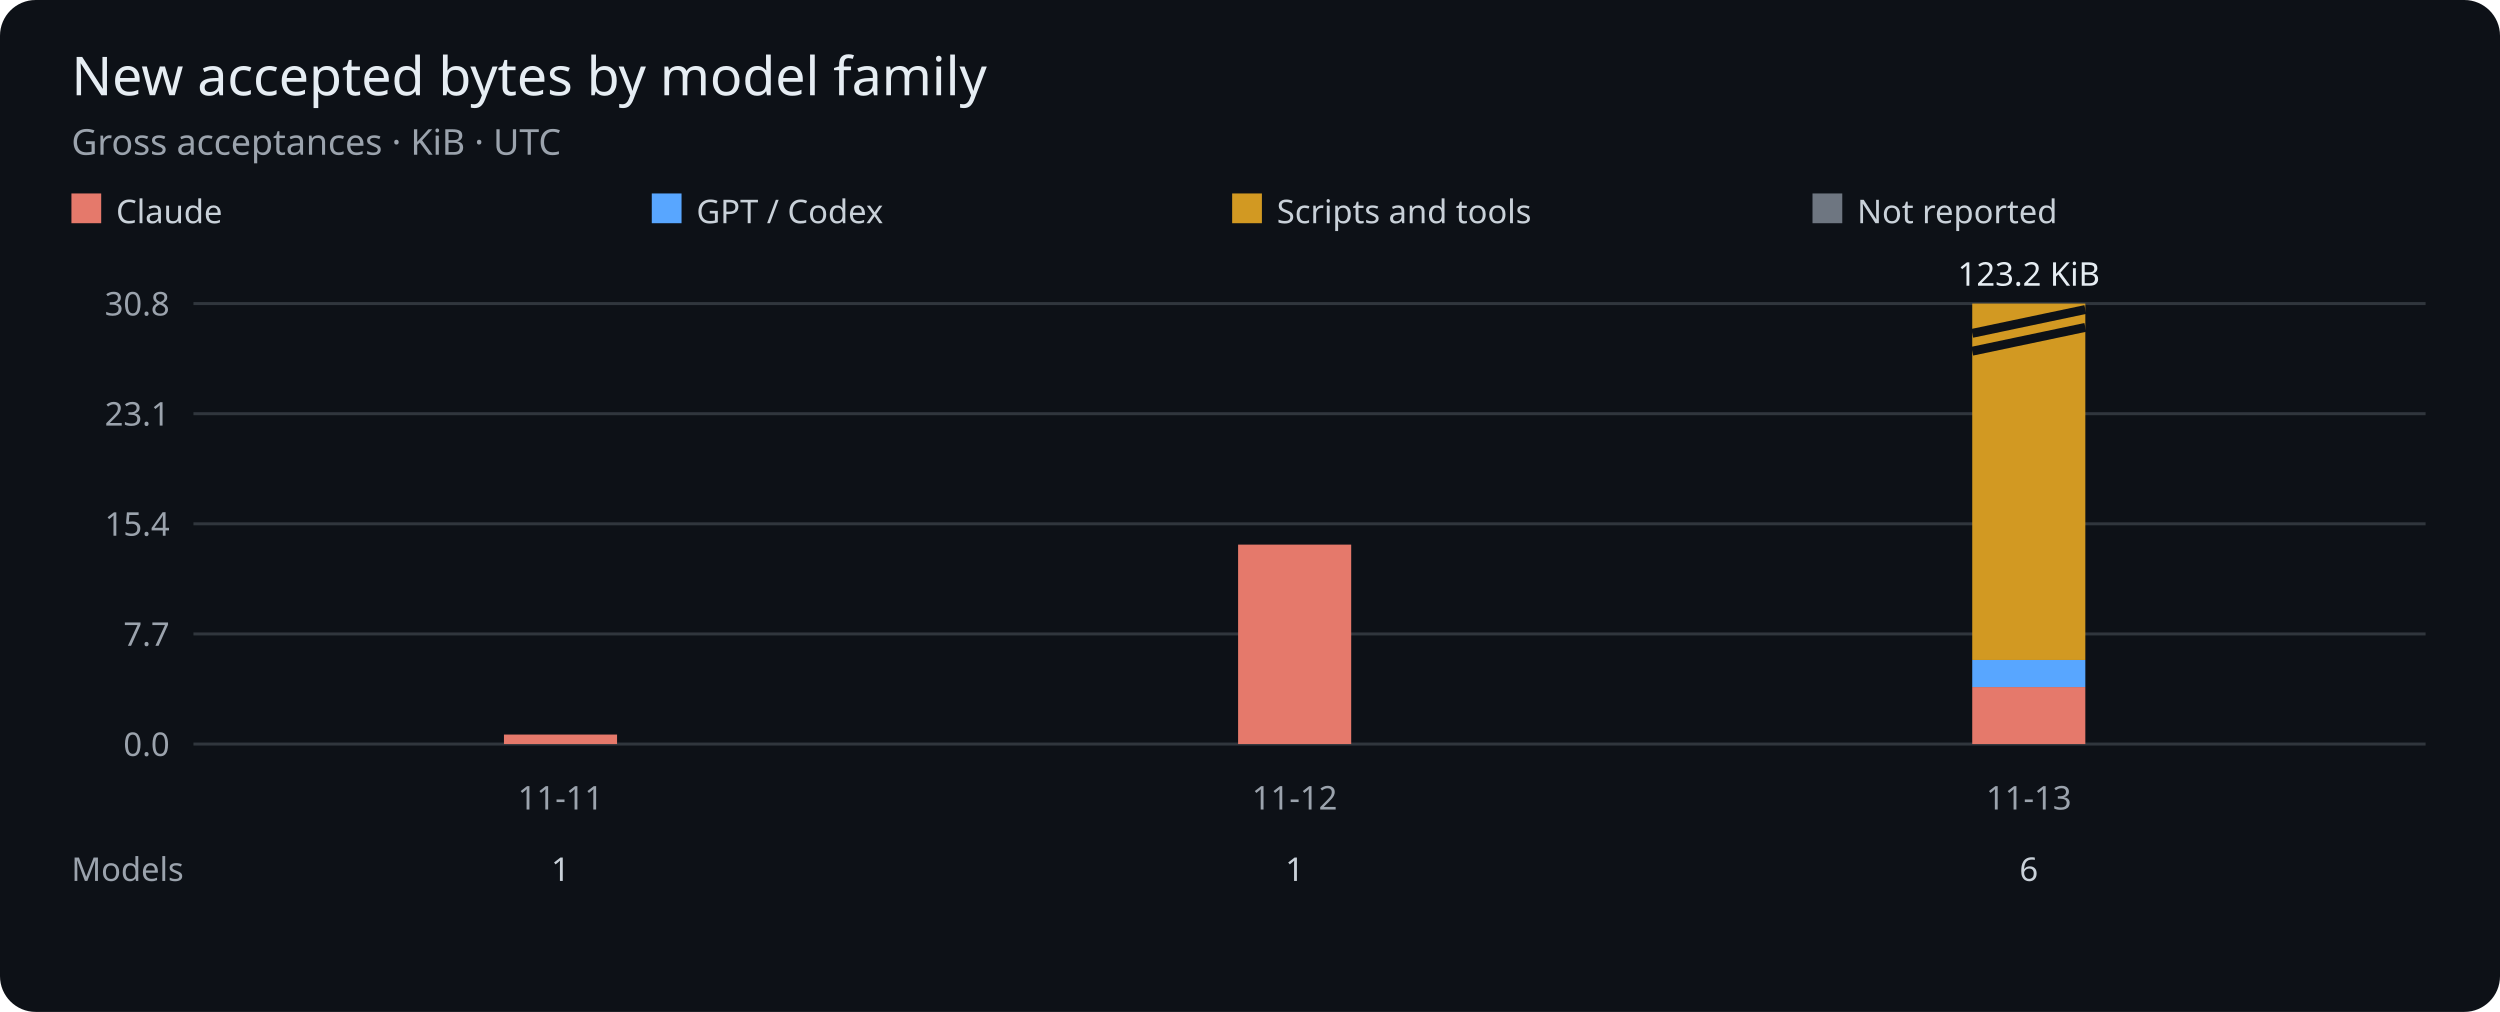
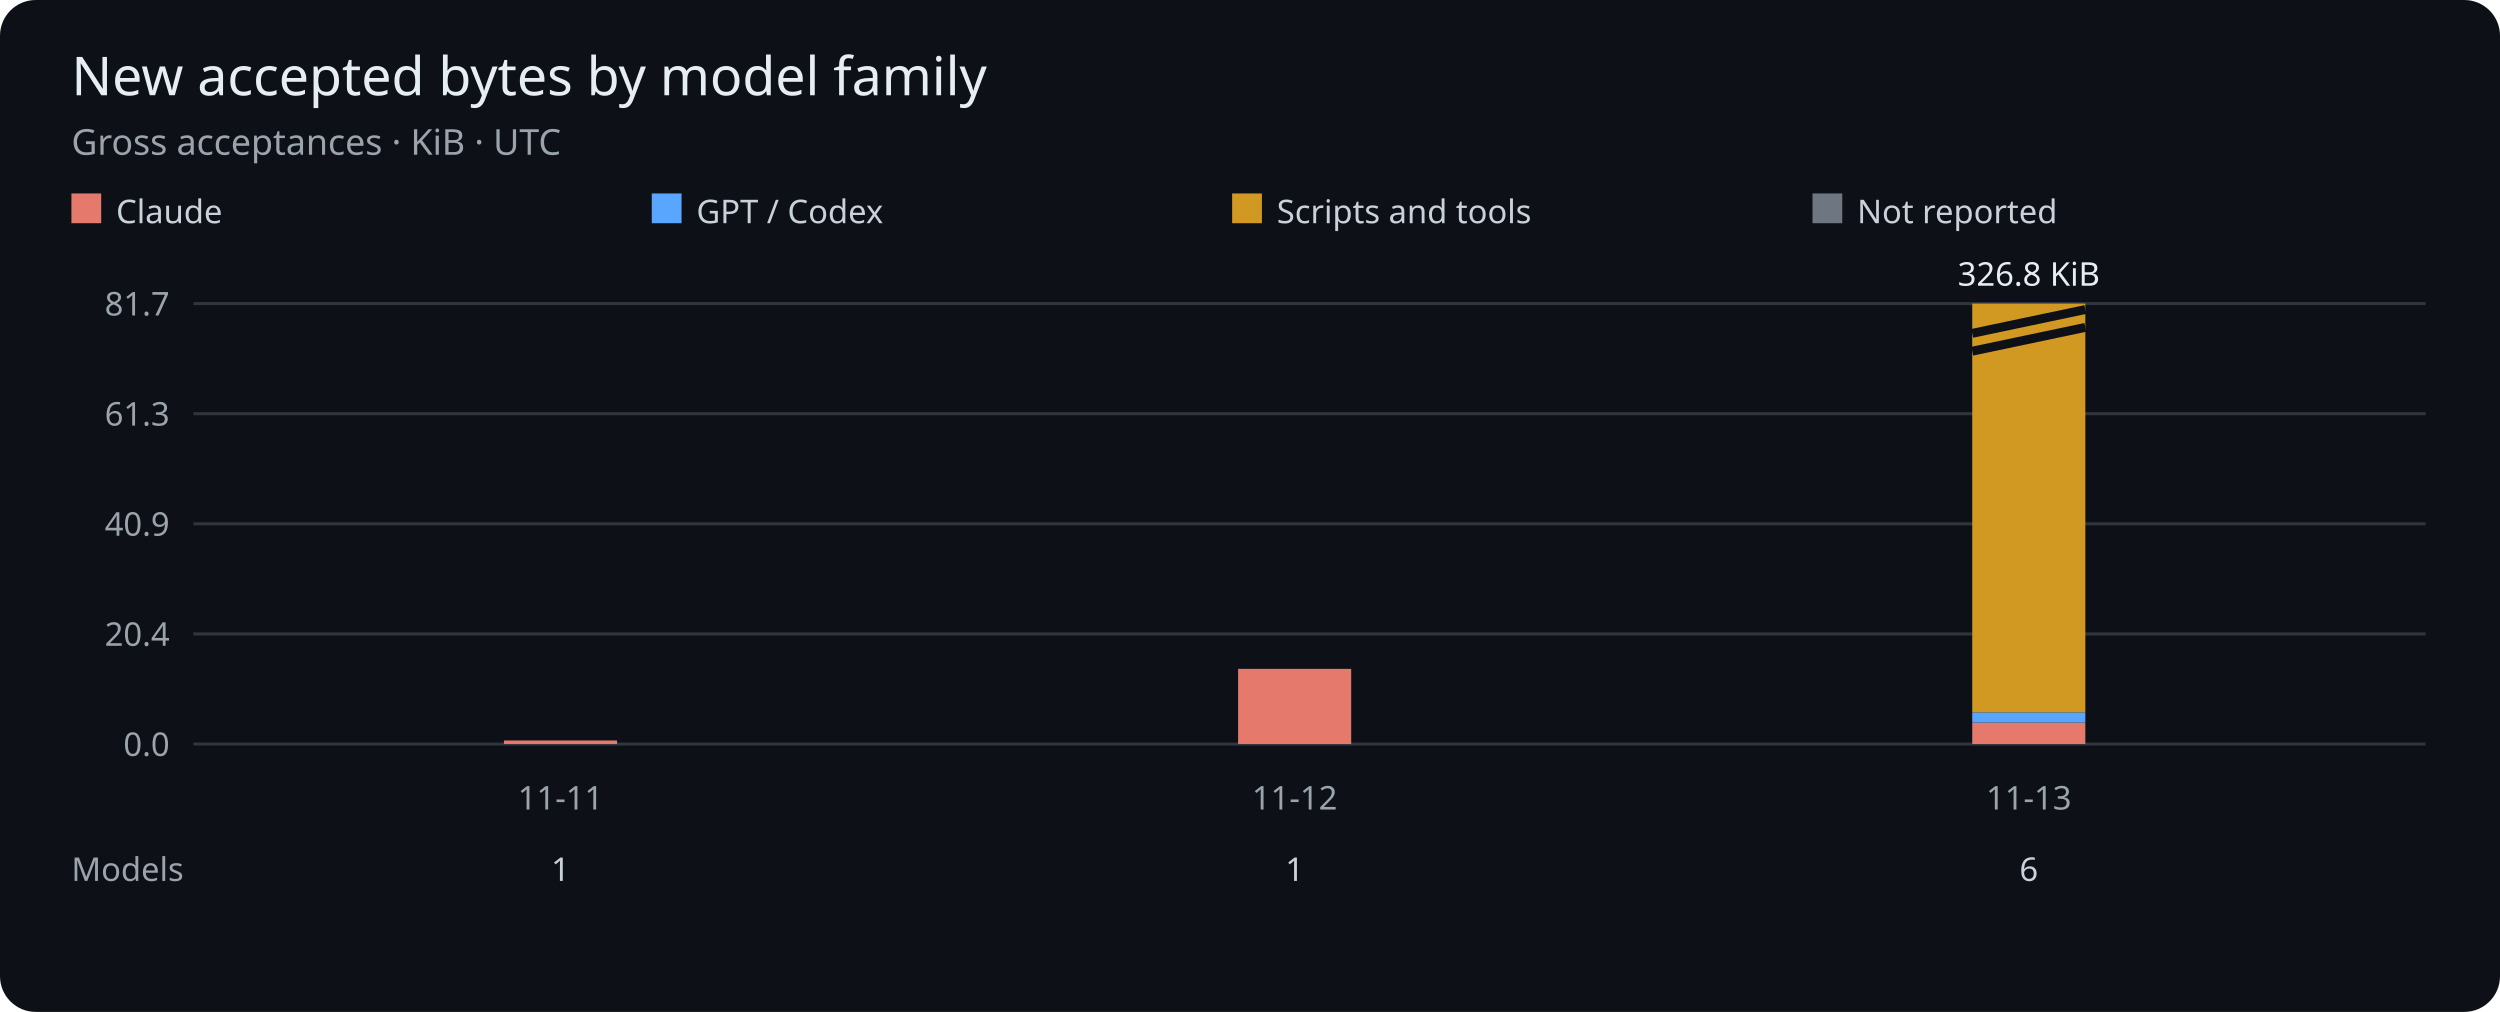
<svg xmlns="http://www.w3.org/2000/svg" viewBox="0 0 840 340" role="img" aria-label="Gross accepted bytes per UTC day by model family">
  <rect width="840" height="340" rx="12" fill="#0d1117" />
  <g font-family="sans-serif">
    <text x="24" y="32" fill="#e6edf3" font-size="18">New accepted bytes by model family</text>
    <text x="24" y="52" fill="#9ba3ad" font-size="12">Gross acceptances · KiB · UTC</text>
    <rect x="24" y="65" width="10" height="10" fill="#e5796b" />
    <text x="39" y="75" fill="#c9d1d9" font-size="11">Claude</text>
    <rect x="219" y="65" width="10" height="10" fill="#58a6ff" />
    <text x="234" y="75" fill="#c9d1d9" font-size="11">GPT / Codex</text>
    <rect x="414" y="65" width="10" height="10" fill="#d29922" />
    <text x="429" y="75" fill="#c9d1d9" font-size="11">Scripts and tools</text>
    <rect x="609" y="65" width="10" height="10" fill="#6e7681" />
    <text x="624" y="75" fill="#c9d1d9" font-size="11">Not reported</text>
    <path d="M65 250H815" stroke="#30363d" />
    <text x="57" y="254" fill="#9ba3ad" font-size="11" text-anchor="end">0.0</text>
    <path d="M65 213H815" stroke="#30363d" />
-     <text x="57" y="217" fill="#9ba3ad" font-size="11" text-anchor="end">7.7</text>
+     <text x="57" y="217" fill="#9ba3ad" font-size="11" text-anchor="end">20.4</text>
    <path d="M65 176H815" stroke="#30363d" />
-     <text x="57" y="180" fill="#9ba3ad" font-size="11" text-anchor="end">15.4</text>
+     <text x="57" y="180" fill="#9ba3ad" font-size="11" text-anchor="end">40.9</text>
    <path d="M65 139H815" stroke="#30363d" />
-     <text x="57" y="143" fill="#9ba3ad" font-size="11" text-anchor="end">23.1</text>
+     <text x="57" y="143" fill="#9ba3ad" font-size="11" text-anchor="end">61.3</text>
    <path d="M65 102H815" stroke="#30363d" />
-     <text x="57" y="106" fill="#9ba3ad" font-size="11" text-anchor="end">30.8</text>
-     <rect x="169.33" y="246.81" width="38.00" height="3.19" fill="#e5796b" />
+     <text x="57" y="106" fill="#9ba3ad" font-size="11" text-anchor="end">81.7</text>
+     <rect x="169.33" y="248.80" width="38.00" height="1.20" fill="#e5796b" />
    <text x="188.33" y="272" fill="#9ba3ad" font-size="11" text-anchor="middle">11-11</text>
    <text x="188.33" y="296" fill="#c9d1d9" font-size="11" text-anchor="middle">1</text>
-     <rect x="416.00" y="182.99" width="38.00" height="67.01" fill="#e5796b" />
+     <rect x="416.00" y="224.74" width="38.00" height="25.26" fill="#e5796b" />
    <text x="435.00" y="272" fill="#9ba3ad" font-size="11" text-anchor="middle">11-12</text>
    <text x="435.00" y="296" fill="#c9d1d9" font-size="11" text-anchor="middle">1</text>
-     <rect x="662.67" y="230.85" width="38.00" height="19.15" fill="#e5796b" />
-     <rect x="662.67" y="221.75" width="38.00" height="9.10" fill="#58a6ff" />
-     <rect x="662.67" y="102.00" width="38.00" height="119.75" fill="#d29922" />
+     <rect x="662.67" y="242.78" width="38.00" height="7.22" fill="#e5796b" />
+     <rect x="662.67" y="239.35" width="38.00" height="3.43" fill="#58a6ff" />
+     <rect x="662.67" y="102.00" width="38.00" height="137.35" fill="#d29922" />
    <path d="M662.67 112 l38.00 -8 M662.67 118 l38.00 -8" stroke="#0d1117" stroke-width="3" />
-     <text x="681.67" y="96" fill="#e6edf3" font-size="11" text-anchor="middle">123.2 KiB</text>
+     <text x="681.67" y="96" fill="#e6edf3" font-size="11" text-anchor="middle">326.8 KiB</text>
    <text x="681.67" y="272" fill="#9ba3ad" font-size="11" text-anchor="middle">11-13</text>
    <text x="681.67" y="296" fill="#c9d1d9" font-size="11" text-anchor="middle">6</text>
    <text x="24" y="296" fill="#9ba3ad" font-size="11">Models</text>
  </g>
</svg>
